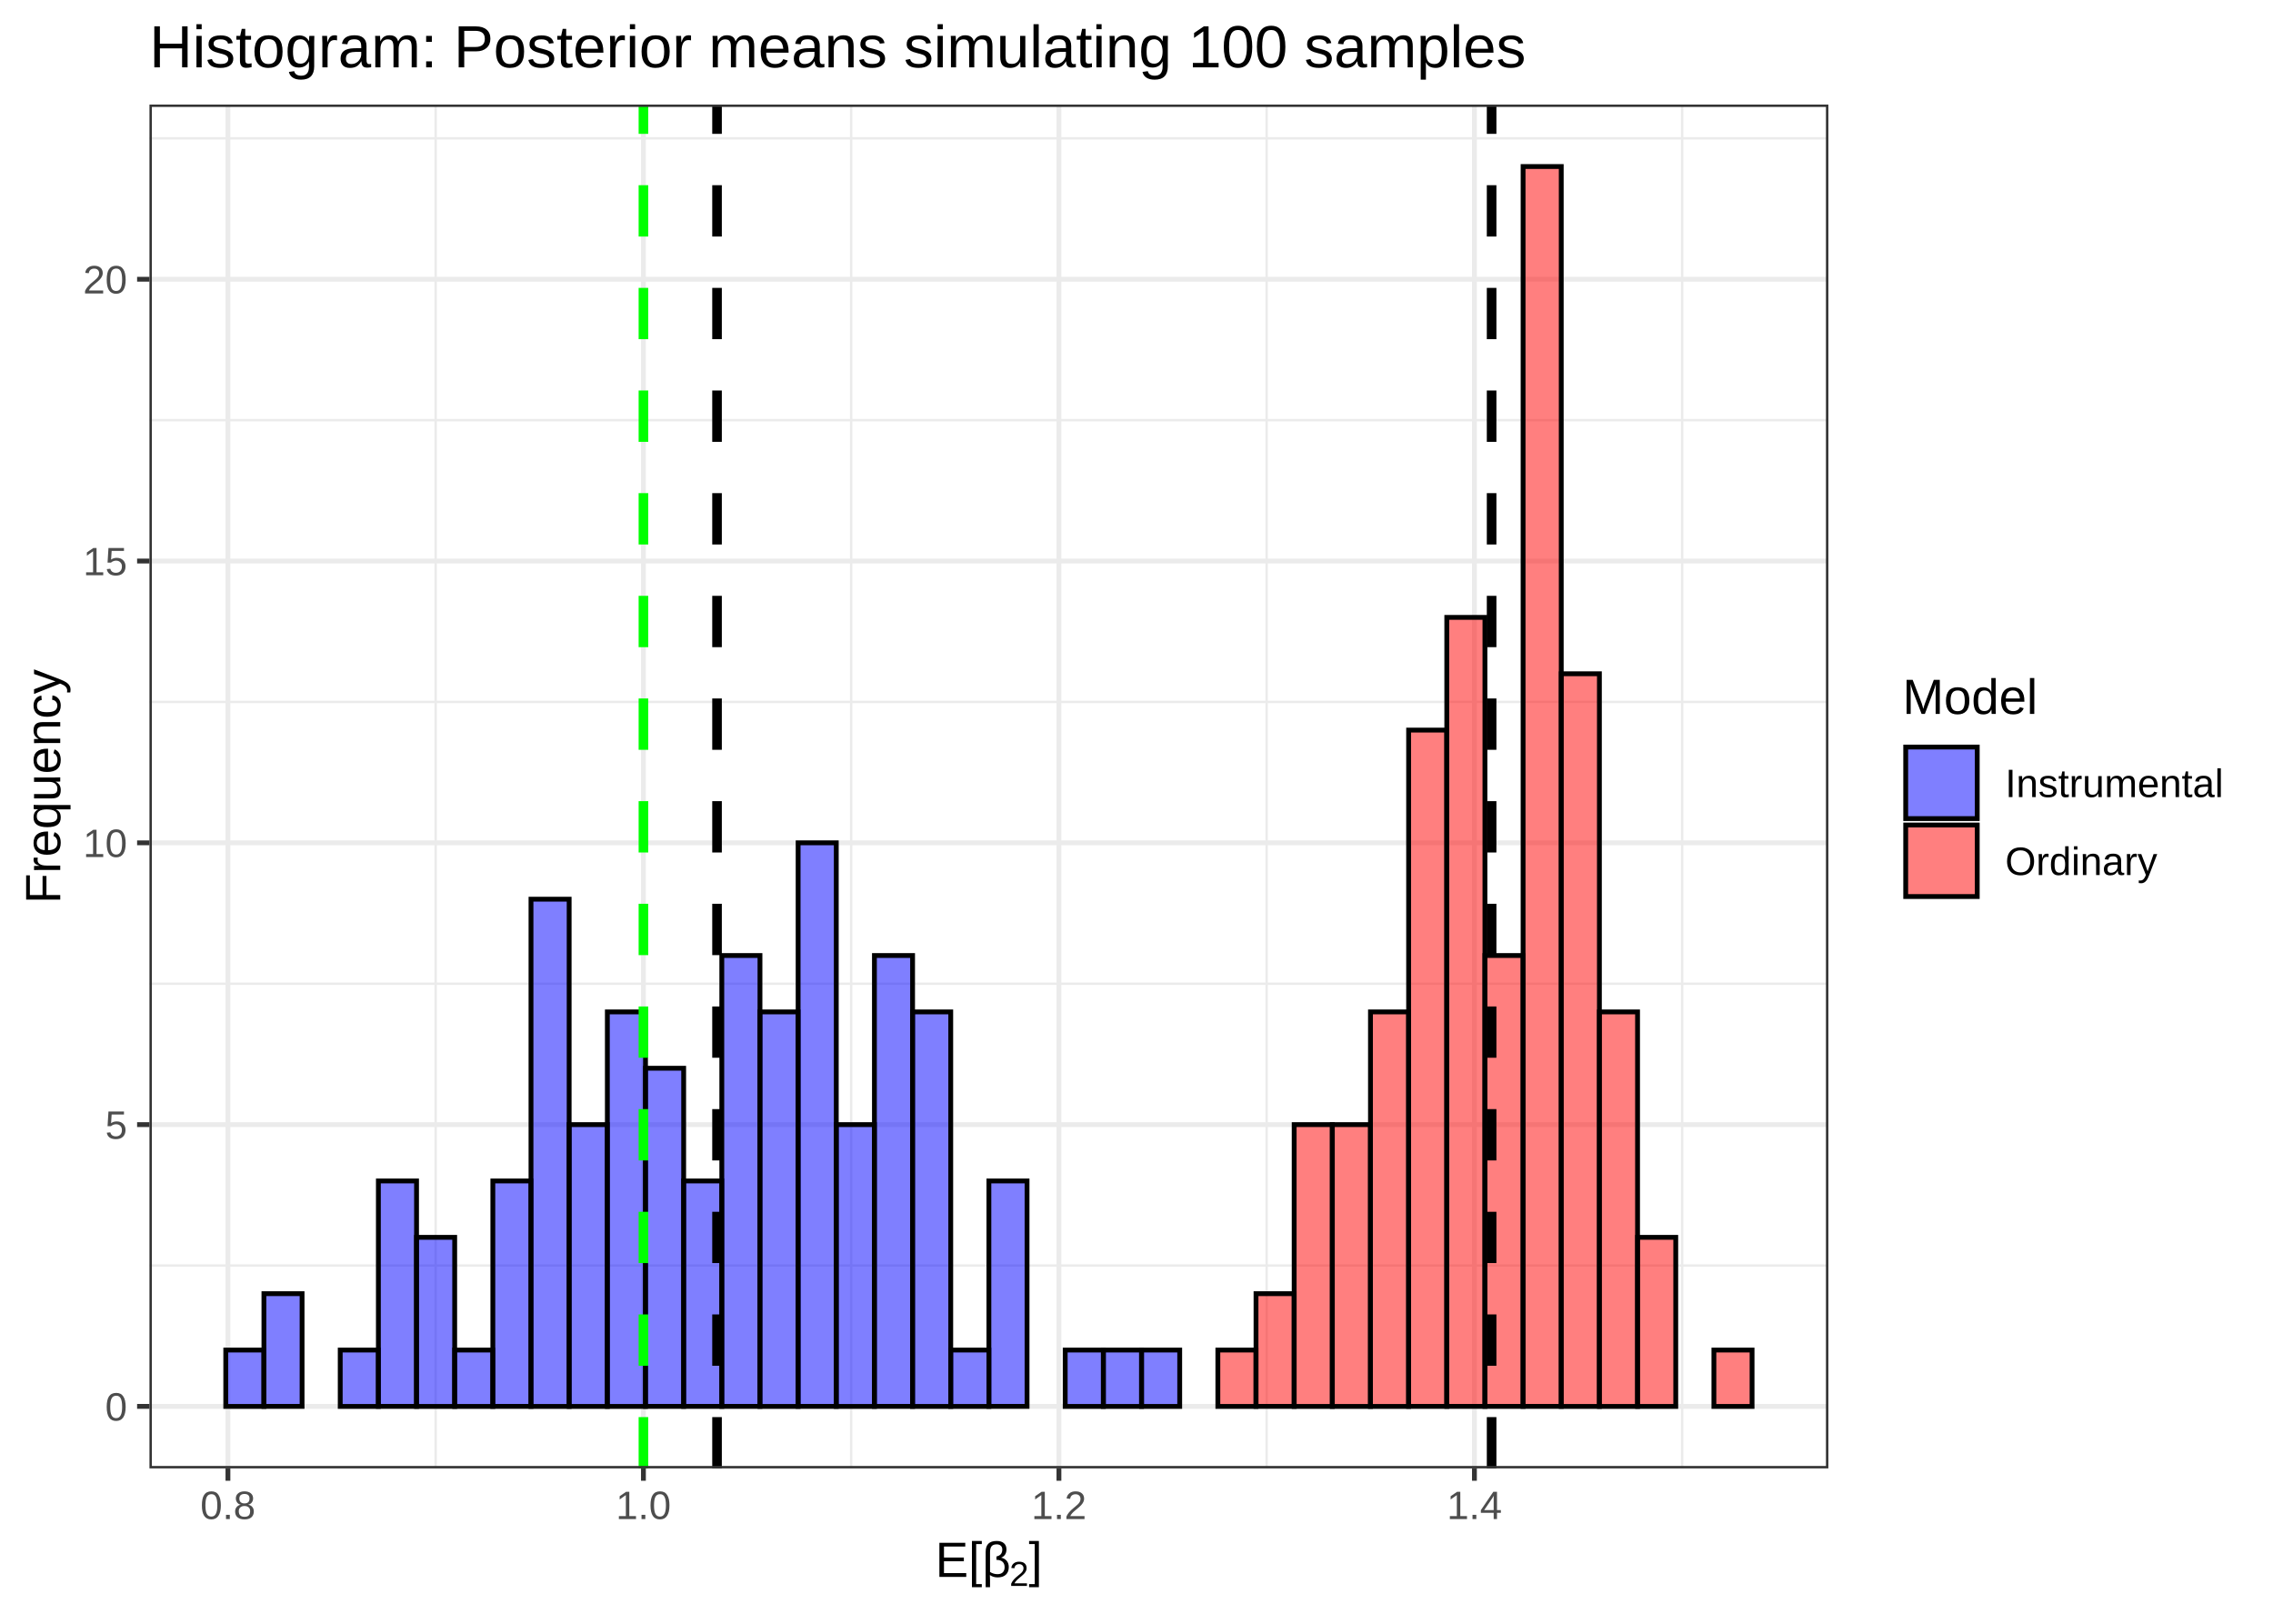
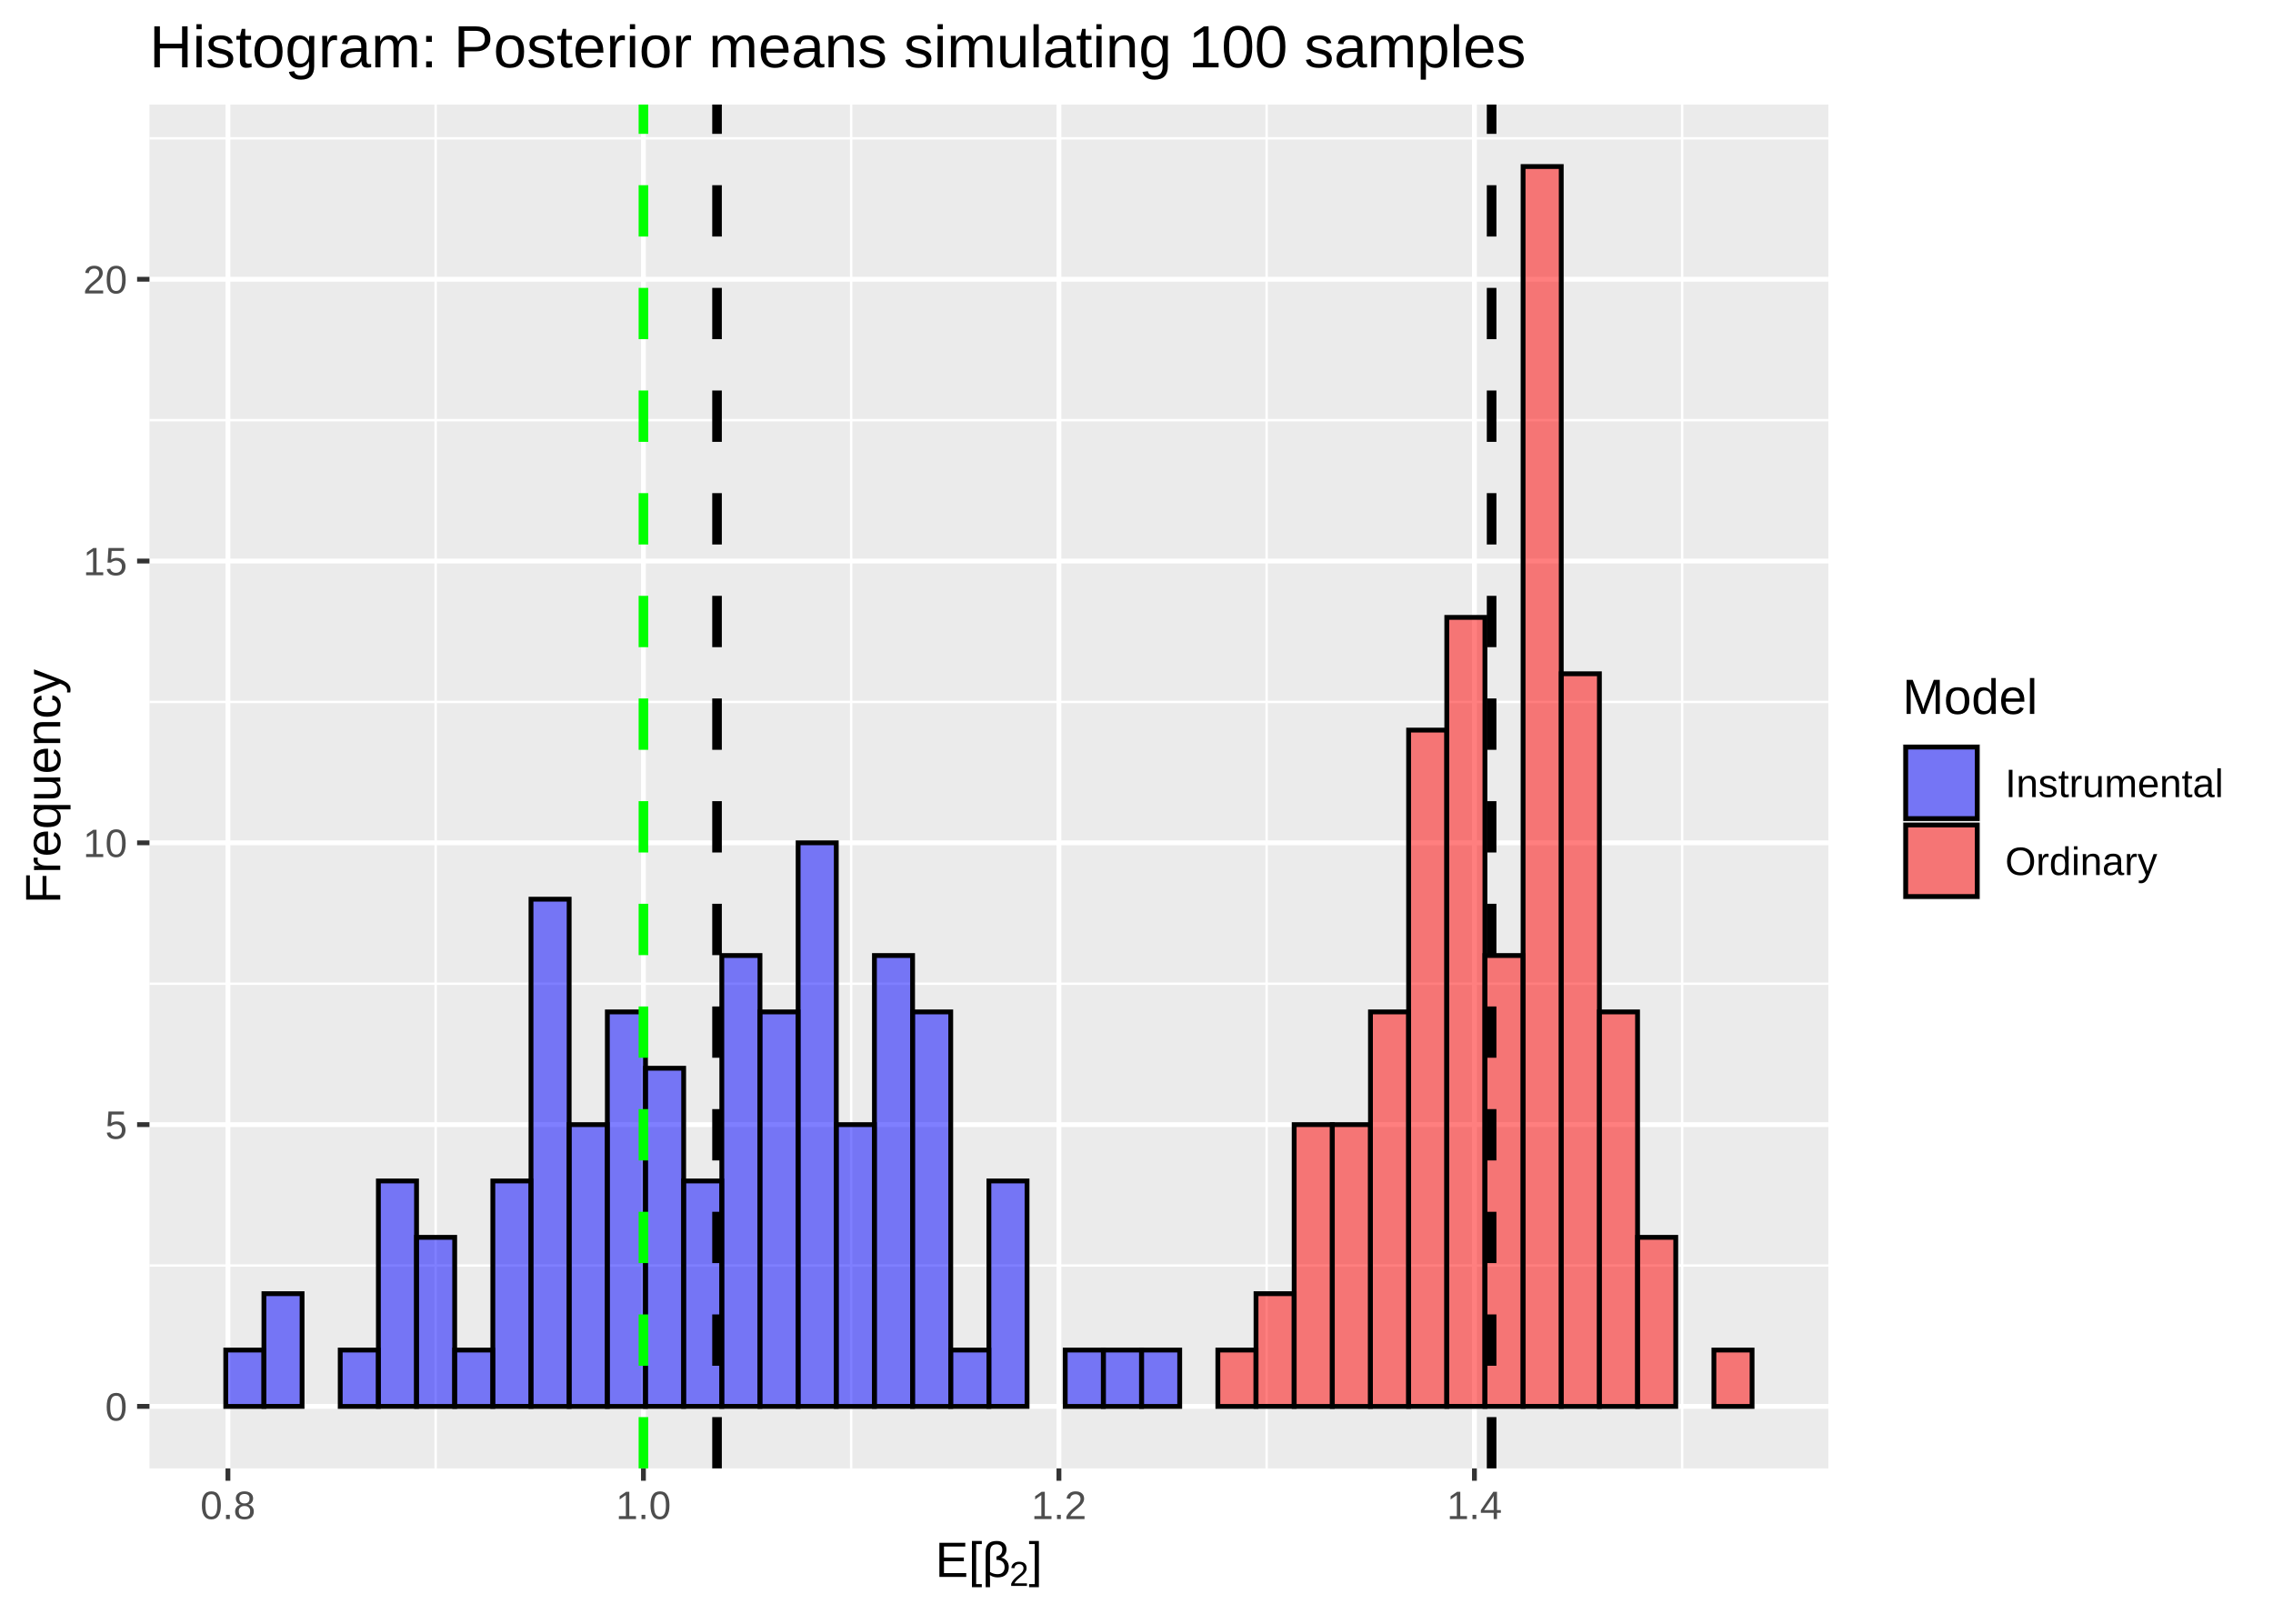
<svg xmlns="http://www.w3.org/2000/svg" class="svglite" width="504.00pt" height="360.00pt" viewBox="0 0 504.00 360.00">
  <defs>
    <style type="text/css">
    .svglite line, .svglite polyline, .svglite polygon, .svglite path, .svglite rect, .svglite circle {
      fill: none;
      stroke: #000000;
      stroke-linecap: round;
      stroke-linejoin: round;
      stroke-miterlimit: 10.00;
    }
    .svglite text {
      white-space: pre;
    }
  </style>
  </defs>
  <rect width="100%" height="100%" style="stroke: none; fill: #FFFFFF;" />
  <defs>
    <clipPath id="cpMC4wMHw1MDQuMDB8MC4wMHwzNjAuMDA=">
      <rect x="0.00" y="0.00" width="504.00" height="360.00" />
    </clipPath>
  </defs>
  <g clip-path="url(#cpMC4wMHw1MDQuMDB8MC4wMHwzNjAuMDA=)">
    <rect x="0.00" y="0.00" width="504.00" height="360.00" style="stroke-width: 1.07; stroke: #FFFFFF; fill: #FFFFFF;" />
  </g>
  <defs>
    <clipPath id="cpMzMuMTR8NDA1LjQxfDIzLjE4fDMyNS41Ng==">
      <rect x="33.14" y="23.18" width="372.27" height="302.38" />
    </clipPath>
  </defs>
  <g clip-path="url(#cpMzMuMTR8NDA1LjQxfDIzLjE4fDMyNS41Ng==)">
-     <rect x="33.14" y="23.18" width="372.27" height="302.38" style="stroke-width: 1.07; stroke: none; fill: #FFFFFF;" />
-     <polyline points="33.14,280.58 405.41,280.58 " style="stroke-width: 0.53; stroke: #EBEBEB; stroke-linecap: butt;" />
-     <polyline points="33.14,218.10 405.41,218.10 " style="stroke-width: 0.53; stroke: #EBEBEB; stroke-linecap: butt;" />
-     <polyline points="33.14,155.63 405.41,155.63 " style="stroke-width: 0.53; stroke: #EBEBEB; stroke-linecap: butt;" />
-     <polyline points="33.14,93.15 405.41,93.15 " style="stroke-width: 0.53; stroke: #EBEBEB; stroke-linecap: butt;" />
-     <polyline points="33.14,30.67 405.41,30.67 " style="stroke-width: 0.53; stroke: #EBEBEB; stroke-linecap: butt;" />
-     <polyline points="96.60,325.56 96.60,23.18 " style="stroke-width: 0.53; stroke: #EBEBEB; stroke-linecap: butt;" />
-     <polyline points="188.73,325.56 188.73,23.18 " style="stroke-width: 0.53; stroke: #EBEBEB; stroke-linecap: butt;" />
-     <polyline points="280.86,325.56 280.86,23.18 " style="stroke-width: 0.53; stroke: #EBEBEB; stroke-linecap: butt;" />
-     <polyline points="372.99,325.56 372.99,23.18 " style="stroke-width: 0.53; stroke: #EBEBEB; stroke-linecap: butt;" />
-     <polyline points="33.14,311.81 405.41,311.81 " style="stroke-width: 1.07; stroke: #EBEBEB; stroke-linecap: butt;" />
-     <polyline points="33.14,249.34 405.41,249.34 " style="stroke-width: 1.07; stroke: #EBEBEB; stroke-linecap: butt;" />
-     <polyline points="33.14,186.86 405.41,186.86 " style="stroke-width: 1.07; stroke: #EBEBEB; stroke-linecap: butt;" />
-     <polyline points="33.14,124.39 405.41,124.39 " style="stroke-width: 1.07; stroke: #EBEBEB; stroke-linecap: butt;" />
-     <polyline points="33.14,61.91 405.41,61.91 " style="stroke-width: 1.07; stroke: #EBEBEB; stroke-linecap: butt;" />
-     <polyline points="50.54,325.56 50.54,23.18 " style="stroke-width: 1.07; stroke: #EBEBEB; stroke-linecap: butt;" />
-     <polyline points="142.67,325.56 142.67,23.18 " style="stroke-width: 1.07; stroke: #EBEBEB; stroke-linecap: butt;" />
-     <polyline points="234.80,325.56 234.80,23.18 " style="stroke-width: 1.07; stroke: #EBEBEB; stroke-linecap: butt;" />
-     <polyline points="326.93,325.56 326.93,23.18 " style="stroke-width: 1.07; stroke: #EBEBEB; stroke-linecap: butt;" />
+     <rect x="33.14" y="23.18" width="372.27" height="302.38" style="stroke-width: 1.07; stroke: none; fill: #EBEBEB;" />
+     <polyline points="33.14,280.58 405.41,280.58 " style="stroke-width: 0.53; stroke: #FFFFFF; stroke-linecap: butt;" />
+     <polyline points="33.14,218.10 405.41,218.10 " style="stroke-width: 0.53; stroke: #FFFFFF; stroke-linecap: butt;" />
+     <polyline points="33.14,155.63 405.41,155.63 " style="stroke-width: 0.53; stroke: #FFFFFF; stroke-linecap: butt;" />
+     <polyline points="33.14,93.15 405.41,93.15 " style="stroke-width: 0.53; stroke: #FFFFFF; stroke-linecap: butt;" />
+     <polyline points="33.14,30.67 405.41,30.67 " style="stroke-width: 0.53; stroke: #FFFFFF; stroke-linecap: butt;" />
+     <polyline points="96.60,325.56 96.60,23.18 " style="stroke-width: 0.53; stroke: #FFFFFF; stroke-linecap: butt;" />
+     <polyline points="188.73,325.56 188.73,23.18 " style="stroke-width: 0.53; stroke: #FFFFFF; stroke-linecap: butt;" />
+     <polyline points="280.86,325.56 280.86,23.18 " style="stroke-width: 0.53; stroke: #FFFFFF; stroke-linecap: butt;" />
+     <polyline points="372.99,325.56 372.99,23.18 " style="stroke-width: 0.53; stroke: #FFFFFF; stroke-linecap: butt;" />
+     <polyline points="33.14,311.81 405.41,311.81 " style="stroke-width: 1.07; stroke: #FFFFFF; stroke-linecap: butt;" />
+     <polyline points="33.14,249.34 405.41,249.34 " style="stroke-width: 1.07; stroke: #FFFFFF; stroke-linecap: butt;" />
+     <polyline points="33.14,186.86 405.41,186.86 " style="stroke-width: 1.07; stroke: #FFFFFF; stroke-linecap: butt;" />
+     <polyline points="33.14,124.39 405.41,124.39 " style="stroke-width: 1.07; stroke: #FFFFFF; stroke-linecap: butt;" />
+     <polyline points="33.14,61.91 405.41,61.91 " style="stroke-width: 1.07; stroke: #FFFFFF; stroke-linecap: butt;" />
+     <polyline points="50.54,325.56 50.54,23.18 " style="stroke-width: 1.07; stroke: #FFFFFF; stroke-linecap: butt;" />
+     <polyline points="142.67,325.56 142.67,23.18 " style="stroke-width: 1.07; stroke: #FFFFFF; stroke-linecap: butt;" />
+     <polyline points="234.80,325.56 234.80,23.18 " style="stroke-width: 1.07; stroke: #FFFFFF; stroke-linecap: butt;" />
+     <polyline points="326.93,325.56 326.93,23.18 " style="stroke-width: 1.07; stroke: #FFFFFF; stroke-linecap: butt;" />
    <rect x="50.06" y="299.32" width="8.46" height="12.50" style="stroke-width: 1.07; stroke-linecap: butt; stroke-linejoin: miter; fill: #0000FF; fill-opacity: 0.50;" />
    <rect x="58.52" y="286.82" width="8.46" height="24.99" style="stroke-width: 1.07; stroke-linecap: butt; stroke-linejoin: miter; fill: #0000FF; fill-opacity: 0.50;" />
    <rect x="66.98" y="311.81" width="8.46" height="0.00" style="stroke-width: 1.07; stroke-linecap: butt; stroke-linejoin: miter; fill: #0000FF; fill-opacity: 0.50;" />
    <rect x="75.44" y="299.32" width="8.46" height="12.50" style="stroke-width: 1.07; stroke-linecap: butt; stroke-linejoin: miter; fill: #0000FF; fill-opacity: 0.50;" />
    <rect x="83.90" y="261.83" width="8.46" height="49.98" style="stroke-width: 1.07; stroke-linecap: butt; stroke-linejoin: miter; fill: #0000FF; fill-opacity: 0.50;" />
    <rect x="92.36" y="274.33" width="8.46" height="37.49" style="stroke-width: 1.07; stroke-linecap: butt; stroke-linejoin: miter; fill: #0000FF; fill-opacity: 0.50;" />
    <rect x="100.82" y="299.32" width="8.46" height="12.50" style="stroke-width: 1.07; stroke-linecap: butt; stroke-linejoin: miter; fill: #0000FF; fill-opacity: 0.50;" />
    <rect x="109.28" y="261.83" width="8.46" height="49.98" style="stroke-width: 1.07; stroke-linecap: butt; stroke-linejoin: miter; fill: #0000FF; fill-opacity: 0.50;" />
    <rect x="117.74" y="199.36" width="8.46" height="112.46" style="stroke-width: 1.07; stroke-linecap: butt; stroke-linejoin: miter; fill: #0000FF; fill-opacity: 0.50;" />
    <rect x="126.21" y="249.34" width="8.46" height="62.48" style="stroke-width: 1.07; stroke-linecap: butt; stroke-linejoin: miter; fill: #0000FF; fill-opacity: 0.50;" />
    <rect x="134.67" y="224.35" width="8.46" height="87.47" style="stroke-width: 1.07; stroke-linecap: butt; stroke-linejoin: miter; fill: #0000FF; fill-opacity: 0.50;" />
    <rect x="143.13" y="236.84" width="8.46" height="74.97" style="stroke-width: 1.07; stroke-linecap: butt; stroke-linejoin: miter; fill: #0000FF; fill-opacity: 0.50;" />
    <rect x="151.59" y="261.83" width="8.46" height="49.98" style="stroke-width: 1.07; stroke-linecap: butt; stroke-linejoin: miter; fill: #0000FF; fill-opacity: 0.50;" />
    <rect x="160.05" y="211.85" width="8.46" height="99.96" style="stroke-width: 1.07; stroke-linecap: butt; stroke-linejoin: miter; fill: #0000FF; fill-opacity: 0.50;" />
    <rect x="168.51" y="224.35" width="8.46" height="87.47" style="stroke-width: 1.07; stroke-linecap: butt; stroke-linejoin: miter; fill: #0000FF; fill-opacity: 0.50;" />
    <rect x="176.97" y="186.86" width="8.46" height="124.95" style="stroke-width: 1.07; stroke-linecap: butt; stroke-linejoin: miter; fill: #0000FF; fill-opacity: 0.50;" />
    <rect x="185.43" y="249.34" width="8.46" height="62.48" style="stroke-width: 1.07; stroke-linecap: butt; stroke-linejoin: miter; fill: #0000FF; fill-opacity: 0.50;" />
    <rect x="193.89" y="211.85" width="8.46" height="99.96" style="stroke-width: 1.07; stroke-linecap: butt; stroke-linejoin: miter; fill: #0000FF; fill-opacity: 0.50;" />
    <rect x="202.35" y="224.35" width="8.46" height="87.47" style="stroke-width: 1.07; stroke-linecap: butt; stroke-linejoin: miter; fill: #0000FF; fill-opacity: 0.50;" />
    <rect x="210.81" y="299.32" width="8.46" height="12.50" style="stroke-width: 1.07; stroke-linecap: butt; stroke-linejoin: miter; fill: #0000FF; fill-opacity: 0.50;" />
    <rect x="219.27" y="261.83" width="8.46" height="49.98" style="stroke-width: 1.07; stroke-linecap: butt; stroke-linejoin: miter; fill: #0000FF; fill-opacity: 0.50;" />
    <rect x="227.73" y="311.81" width="8.46" height="0.00" style="stroke-width: 1.07; stroke-linecap: butt; stroke-linejoin: miter; fill: #0000FF; fill-opacity: 0.50;" />
    <rect x="236.19" y="299.32" width="8.46" height="12.50" style="stroke-width: 1.07; stroke-linecap: butt; stroke-linejoin: miter; fill: #0000FF; fill-opacity: 0.50;" />
    <rect x="244.66" y="299.32" width="8.46" height="12.50" style="stroke-width: 1.07; stroke-linecap: butt; stroke-linejoin: miter; fill: #0000FF; fill-opacity: 0.50;" />
    <rect x="253.12" y="299.32" width="8.46" height="12.50" style="stroke-width: 1.07; stroke-linecap: butt; stroke-linejoin: miter; fill: #0000FF; fill-opacity: 0.50;" />
    <rect x="261.58" y="311.81" width="8.46" height="0.00" style="stroke-width: 1.07; stroke-linecap: butt; stroke-linejoin: miter; fill: #0000FF; fill-opacity: 0.50;" />
    <rect x="270.04" y="311.81" width="8.46" height="0.00" style="stroke-width: 1.07; stroke-linecap: butt; stroke-linejoin: miter; fill: #0000FF; fill-opacity: 0.50;" />
    <rect x="278.50" y="311.81" width="8.46" height="0.00" style="stroke-width: 1.07; stroke-linecap: butt; stroke-linejoin: miter; fill: #0000FF; fill-opacity: 0.50;" />
    <rect x="286.96" y="311.81" width="8.46" height="0.00" style="stroke-width: 1.07; stroke-linecap: butt; stroke-linejoin: miter; fill: #0000FF; fill-opacity: 0.50;" />
    <rect x="295.42" y="311.81" width="8.46" height="0.00" style="stroke-width: 1.07; stroke-linecap: butt; stroke-linejoin: miter; fill: #0000FF; fill-opacity: 0.50;" />
    <rect x="303.88" y="311.81" width="8.46" height="0.00" style="stroke-width: 1.07; stroke-linecap: butt; stroke-linejoin: miter; fill: #0000FF; fill-opacity: 0.50;" />
    <rect x="312.34" y="311.81" width="8.46" height="0.00" style="stroke-width: 1.07; stroke-linecap: butt; stroke-linejoin: miter; fill: #0000FF; fill-opacity: 0.50;" />
    <rect x="320.80" y="311.81" width="8.46" height="0.00" style="stroke-width: 1.07; stroke-linecap: butt; stroke-linejoin: miter; fill: #0000FF; fill-opacity: 0.50;" />
    <rect x="329.26" y="311.81" width="8.46" height="0.00" style="stroke-width: 1.07; stroke-linecap: butt; stroke-linejoin: miter; fill: #0000FF; fill-opacity: 0.50;" />
    <rect x="337.72" y="311.81" width="8.46" height="0.00" style="stroke-width: 1.07; stroke-linecap: butt; stroke-linejoin: miter; fill: #0000FF; fill-opacity: 0.50;" />
    <rect x="346.18" y="311.81" width="8.46" height="0.00" style="stroke-width: 1.07; stroke-linecap: butt; stroke-linejoin: miter; fill: #0000FF; fill-opacity: 0.50;" />
    <rect x="354.64" y="311.81" width="8.46" height="0.00" style="stroke-width: 1.07; stroke-linecap: butt; stroke-linejoin: miter; fill: #0000FF; fill-opacity: 0.50;" />
    <rect x="363.11" y="311.81" width="8.46" height="0.00" style="stroke-width: 1.07; stroke-linecap: butt; stroke-linejoin: miter; fill: #0000FF; fill-opacity: 0.50;" />
    <rect x="371.57" y="311.81" width="8.46" height="0.00" style="stroke-width: 1.07; stroke-linecap: butt; stroke-linejoin: miter; fill: #0000FF; fill-opacity: 0.50;" />
    <rect x="380.03" y="311.81" width="8.46" height="0.00" style="stroke-width: 1.07; stroke-linecap: butt; stroke-linejoin: miter; fill: #0000FF; fill-opacity: 0.50;" />
    <rect x="50.06" y="311.81" width="8.46" height="0.00" style="stroke-width: 1.07; stroke-linecap: butt; stroke-linejoin: miter; fill: #FF0000; fill-opacity: 0.50;" />
    <rect x="58.52" y="311.81" width="8.46" height="0.00" style="stroke-width: 1.07; stroke-linecap: butt; stroke-linejoin: miter; fill: #FF0000; fill-opacity: 0.50;" />
    <rect x="66.98" y="311.81" width="8.46" height="0.00" style="stroke-width: 1.07; stroke-linecap: butt; stroke-linejoin: miter; fill: #FF0000; fill-opacity: 0.50;" />
    <rect x="75.44" y="311.81" width="8.46" height="0.00" style="stroke-width: 1.07; stroke-linecap: butt; stroke-linejoin: miter; fill: #FF0000; fill-opacity: 0.50;" />
    <rect x="83.90" y="311.81" width="8.46" height="0.00" style="stroke-width: 1.07; stroke-linecap: butt; stroke-linejoin: miter; fill: #FF0000; fill-opacity: 0.50;" />
    <rect x="92.36" y="311.81" width="8.46" height="0.00" style="stroke-width: 1.07; stroke-linecap: butt; stroke-linejoin: miter; fill: #FF0000; fill-opacity: 0.50;" />
    <rect x="100.82" y="311.81" width="8.46" height="0.00" style="stroke-width: 1.07; stroke-linecap: butt; stroke-linejoin: miter; fill: #FF0000; fill-opacity: 0.50;" />
    <rect x="109.28" y="311.81" width="8.46" height="0.00" style="stroke-width: 1.07; stroke-linecap: butt; stroke-linejoin: miter; fill: #FF0000; fill-opacity: 0.50;" />
    <rect x="117.74" y="311.81" width="8.46" height="0.00" style="stroke-width: 1.07; stroke-linecap: butt; stroke-linejoin: miter; fill: #FF0000; fill-opacity: 0.50;" />
    <rect x="126.21" y="311.81" width="8.46" height="0.00" style="stroke-width: 1.07; stroke-linecap: butt; stroke-linejoin: miter; fill: #FF0000; fill-opacity: 0.50;" />
    <rect x="134.67" y="311.81" width="8.46" height="0.00" style="stroke-width: 1.07; stroke-linecap: butt; stroke-linejoin: miter; fill: #FF0000; fill-opacity: 0.50;" />
    <rect x="143.13" y="311.81" width="8.46" height="0.00" style="stroke-width: 1.07; stroke-linecap: butt; stroke-linejoin: miter; fill: #FF0000; fill-opacity: 0.50;" />
    <rect x="151.59" y="311.81" width="8.46" height="0.00" style="stroke-width: 1.07; stroke-linecap: butt; stroke-linejoin: miter; fill: #FF0000; fill-opacity: 0.50;" />
    <rect x="160.05" y="311.81" width="8.46" height="0.00" style="stroke-width: 1.07; stroke-linecap: butt; stroke-linejoin: miter; fill: #FF0000; fill-opacity: 0.50;" />
    <rect x="168.51" y="311.81" width="8.46" height="0.00" style="stroke-width: 1.07; stroke-linecap: butt; stroke-linejoin: miter; fill: #FF0000; fill-opacity: 0.50;" />
    <rect x="176.97" y="311.81" width="8.46" height="0.00" style="stroke-width: 1.07; stroke-linecap: butt; stroke-linejoin: miter; fill: #FF0000; fill-opacity: 0.50;" />
    <rect x="185.43" y="311.81" width="8.46" height="0.00" style="stroke-width: 1.07; stroke-linecap: butt; stroke-linejoin: miter; fill: #FF0000; fill-opacity: 0.50;" />
    <rect x="193.89" y="311.81" width="8.46" height="0.00" style="stroke-width: 1.07; stroke-linecap: butt; stroke-linejoin: miter; fill: #FF0000; fill-opacity: 0.50;" />
    <rect x="202.35" y="311.81" width="8.46" height="0.00" style="stroke-width: 1.07; stroke-linecap: butt; stroke-linejoin: miter; fill: #FF0000; fill-opacity: 0.50;" />
    <rect x="210.81" y="311.81" width="8.46" height="0.00" style="stroke-width: 1.07; stroke-linecap: butt; stroke-linejoin: miter; fill: #FF0000; fill-opacity: 0.50;" />
    <rect x="219.27" y="311.81" width="8.46" height="0.00" style="stroke-width: 1.07; stroke-linecap: butt; stroke-linejoin: miter; fill: #FF0000; fill-opacity: 0.50;" />
    <rect x="227.73" y="311.81" width="8.46" height="0.00" style="stroke-width: 1.07; stroke-linecap: butt; stroke-linejoin: miter; fill: #FF0000; fill-opacity: 0.50;" />
    <rect x="236.19" y="311.81" width="8.46" height="0.00" style="stroke-width: 1.07; stroke-linecap: butt; stroke-linejoin: miter; fill: #FF0000; fill-opacity: 0.50;" />
    <rect x="244.66" y="311.81" width="8.46" height="0.00" style="stroke-width: 1.07; stroke-linecap: butt; stroke-linejoin: miter; fill: #FF0000; fill-opacity: 0.50;" />
    <rect x="253.12" y="311.81" width="8.46" height="0.00" style="stroke-width: 1.07; stroke-linecap: butt; stroke-linejoin: miter; fill: #FF0000; fill-opacity: 0.50;" />
    <rect x="261.58" y="311.81" width="8.46" height="0.00" style="stroke-width: 1.07; stroke-linecap: butt; stroke-linejoin: miter; fill: #FF0000; fill-opacity: 0.50;" />
    <rect x="270.04" y="299.32" width="8.46" height="12.50" style="stroke-width: 1.07; stroke-linecap: butt; stroke-linejoin: miter; fill: #FF0000; fill-opacity: 0.50;" />
    <rect x="278.50" y="286.82" width="8.46" height="24.99" style="stroke-width: 1.07; stroke-linecap: butt; stroke-linejoin: miter; fill: #FF0000; fill-opacity: 0.50;" />
    <rect x="286.96" y="249.34" width="8.46" height="62.48" style="stroke-width: 1.07; stroke-linecap: butt; stroke-linejoin: miter; fill: #FF0000; fill-opacity: 0.50;" />
    <rect x="295.42" y="249.34" width="8.46" height="62.48" style="stroke-width: 1.07; stroke-linecap: butt; stroke-linejoin: miter; fill: #FF0000; fill-opacity: 0.50;" />
    <rect x="303.88" y="224.35" width="8.46" height="87.47" style="stroke-width: 1.07; stroke-linecap: butt; stroke-linejoin: miter; fill: #FF0000; fill-opacity: 0.50;" />
    <rect x="312.34" y="161.87" width="8.46" height="149.94" style="stroke-width: 1.07; stroke-linecap: butt; stroke-linejoin: miter; fill: #FF0000; fill-opacity: 0.50;" />
    <rect x="320.80" y="136.88" width="8.46" height="174.93" style="stroke-width: 1.07; stroke-linecap: butt; stroke-linejoin: miter; fill: #FF0000; fill-opacity: 0.50;" />
    <rect x="329.26" y="211.85" width="8.46" height="99.96" style="stroke-width: 1.07; stroke-linecap: butt; stroke-linejoin: miter; fill: #FF0000; fill-opacity: 0.50;" />
    <rect x="337.72" y="36.92" width="8.46" height="274.89" style="stroke-width: 1.07; stroke-linecap: butt; stroke-linejoin: miter; fill: #FF0000; fill-opacity: 0.50;" />
    <rect x="346.18" y="149.38" width="8.46" height="162.44" style="stroke-width: 1.07; stroke-linecap: butt; stroke-linejoin: miter; fill: #FF0000; fill-opacity: 0.50;" />
    <rect x="354.64" y="224.35" width="8.46" height="87.47" style="stroke-width: 1.07; stroke-linecap: butt; stroke-linejoin: miter; fill: #FF0000; fill-opacity: 0.50;" />
    <rect x="363.11" y="274.33" width="8.46" height="37.49" style="stroke-width: 1.07; stroke-linecap: butt; stroke-linejoin: miter; fill: #FF0000; fill-opacity: 0.50;" />
    <rect x="371.57" y="311.81" width="8.46" height="0.00" style="stroke-width: 1.07; stroke-linecap: butt; stroke-linejoin: miter; fill: #FF0000; fill-opacity: 0.50;" />
    <rect x="380.03" y="299.32" width="8.46" height="12.50" style="stroke-width: 1.07; stroke-linecap: butt; stroke-linejoin: miter; fill: #FF0000; fill-opacity: 0.50;" />
    <line x1="330.74" y1="325.56" x2="330.74" y2="23.18" style="stroke-width: 2.13; stroke-dasharray: 11.38,11.38; stroke-linecap: butt;" />
    <line x1="158.99" y1="325.56" x2="158.99" y2="23.18" style="stroke-width: 2.13; stroke-dasharray: 11.38,11.38; stroke-linecap: butt;" />
    <line x1="142.67" y1="325.56" x2="142.67" y2="23.18" style="stroke-width: 2.13; stroke: #00FF00; stroke-dasharray: 11.38,11.38; stroke-linecap: butt;" />
-     <rect x="33.14" y="23.18" width="372.27" height="302.38" style="stroke-width: 1.07; stroke: #333333;" />
  </g>
  <g clip-path="url(#cpMC4wMHw1MDQuMDB8MC4wMHwzNjAuMDA=)">
    <text x="28.21" y="314.96" text-anchor="end" style="font-size: 8.80px;fill: #4D4D4D; font-family: &quot;Arial&quot;;" textLength="4.90px" lengthAdjust="spacingAndGlyphs">0</text>
    <text x="28.21" y="252.49" text-anchor="end" style="font-size: 8.80px;fill: #4D4D4D; font-family: &quot;Arial&quot;;" textLength="4.90px" lengthAdjust="spacingAndGlyphs">5</text>
    <text x="28.21" y="190.01" text-anchor="end" style="font-size: 8.80px;fill: #4D4D4D; font-family: &quot;Arial&quot;;" textLength="9.79px" lengthAdjust="spacingAndGlyphs">10</text>
    <text x="28.21" y="127.54" text-anchor="end" style="font-size: 8.80px;fill: #4D4D4D; font-family: &quot;Arial&quot;;" textLength="9.79px" lengthAdjust="spacingAndGlyphs">15</text>
    <text x="28.21" y="65.06" text-anchor="end" style="font-size: 8.80px;fill: #4D4D4D; font-family: &quot;Arial&quot;;" textLength="9.79px" lengthAdjust="spacingAndGlyphs">20</text>
    <polyline points="30.40,311.81 33.14,311.81 " style="stroke-width: 1.07; stroke: #333333; stroke-linecap: butt;" />
    <polyline points="30.40,249.34 33.14,249.34 " style="stroke-width: 1.07; stroke: #333333; stroke-linecap: butt;" />
    <polyline points="30.40,186.86 33.14,186.86 " style="stroke-width: 1.07; stroke: #333333; stroke-linecap: butt;" />
    <polyline points="30.40,124.39 33.14,124.39 " style="stroke-width: 1.07; stroke: #333333; stroke-linecap: butt;" />
    <polyline points="30.40,61.91 33.14,61.91 " style="stroke-width: 1.07; stroke: #333333; stroke-linecap: butt;" />
    <polyline points="50.54,328.30 50.54,325.56 " style="stroke-width: 1.07; stroke: #333333; stroke-linecap: butt;" />
    <polyline points="142.67,328.30 142.67,325.56 " style="stroke-width: 1.07; stroke: #333333; stroke-linecap: butt;" />
    <polyline points="234.80,328.30 234.80,325.56 " style="stroke-width: 1.07; stroke: #333333; stroke-linecap: butt;" />
    <polyline points="326.93,328.30 326.93,325.56 " style="stroke-width: 1.07; stroke: #333333; stroke-linecap: butt;" />
    <text x="50.54" y="336.79" text-anchor="middle" style="font-size: 8.80px;fill: #4D4D4D; font-family: &quot;Arial&quot;;" textLength="12.24px" lengthAdjust="spacingAndGlyphs">0.8</text>
    <text x="142.67" y="336.79" text-anchor="middle" style="font-size: 8.80px;fill: #4D4D4D; font-family: &quot;Arial&quot;;" textLength="12.24px" lengthAdjust="spacingAndGlyphs">1.0</text>
    <text x="234.80" y="336.79" text-anchor="middle" style="font-size: 8.80px;fill: #4D4D4D; font-family: &quot;Arial&quot;;" textLength="12.24px" lengthAdjust="spacingAndGlyphs">1.2</text>
    <text x="326.93" y="336.79" text-anchor="middle" style="font-size: 8.80px;fill: #4D4D4D; font-family: &quot;Arial&quot;;" textLength="12.24px" lengthAdjust="spacingAndGlyphs">1.4</text>
    <text x="207.39" y="349.62" style="font-size: 11.00px; font-family: &quot;Arial&quot;;" textLength="7.34px" lengthAdjust="spacingAndGlyphs">E</text>
    <text x="214.73" y="349.62" style="font-size: 11.00px; font-family: &quot;Arial&quot;;" textLength="3.06px" lengthAdjust="spacingAndGlyphs">[</text>
    <text x="217.79" y="349.62" style="font-size: 11.00px; font-family: &quot;Arial&quot;;" textLength="6.03px" lengthAdjust="spacingAndGlyphs">β</text>
    <text x="223.82" y="351.62" style="font-size: 7.70px; font-family: &quot;Arial&quot;;" textLength="4.28px" lengthAdjust="spacingAndGlyphs">2</text>
    <text x="228.09" y="349.62" style="font-size: 11.00px; font-family: &quot;Arial&quot;;" textLength="3.06px" lengthAdjust="spacingAndGlyphs">]</text>
    <text transform="translate(13.36,174.37) rotate(-90)" text-anchor="middle" style="font-size: 11.00px; font-family: &quot;Arial&quot;;" textLength="51.98px" lengthAdjust="spacingAndGlyphs">Frequency</text>
    <rect x="416.37" y="143.77" width="82.15" height="61.19" style="stroke-width: 1.07; stroke: none; fill: #FFFFFF;" />
    <text x="421.85" y="158.29" style="font-size: 11.00px; font-family: &quot;Arial&quot;;" textLength="29.97px" lengthAdjust="spacingAndGlyphs">Model</text>
-     <rect x="421.85" y="164.93" width="17.28" height="17.28" style="stroke-width: 1.07; stroke: none; fill: #FFFFFF;" />
+     <rect x="421.85" y="164.93" width="17.28" height="17.28" style="stroke-width: 1.07; stroke: none; fill: #EBEBEB;" />
    <rect x="422.56" y="165.63" width="15.86" height="15.86" style="stroke-width: 1.07; stroke-linecap: butt; stroke-linejoin: miter; fill: #0000FF; fill-opacity: 0.50;" />
-     <rect x="421.85" y="182.21" width="17.28" height="17.28" style="stroke-width: 1.07; stroke: none; fill: #FFFFFF;" />
+     <rect x="421.85" y="182.21" width="17.28" height="17.28" style="stroke-width: 1.07; stroke: none; fill: #EBEBEB;" />
    <rect x="422.56" y="182.91" width="15.86" height="15.86" style="stroke-width: 1.07; stroke-linecap: butt; stroke-linejoin: miter; fill: #FF0000; fill-opacity: 0.50;" />
    <text x="444.61" y="176.72" style="font-size: 8.80px; font-family: &quot;Arial&quot;;" textLength="48.43px" lengthAdjust="spacingAndGlyphs">Instrumental</text>
    <text x="444.61" y="194.00" style="font-size: 8.80px; font-family: &quot;Arial&quot;;" textLength="33.75px" lengthAdjust="spacingAndGlyphs">Ordinary</text>
    <text x="33.14" y="14.93" style="font-size: 13.20px; font-family: &quot;Arial&quot;;" textLength="304.98px" lengthAdjust="spacingAndGlyphs">Histogram: Posterior means simulating 100 samples</text>
  </g>
</svg>
